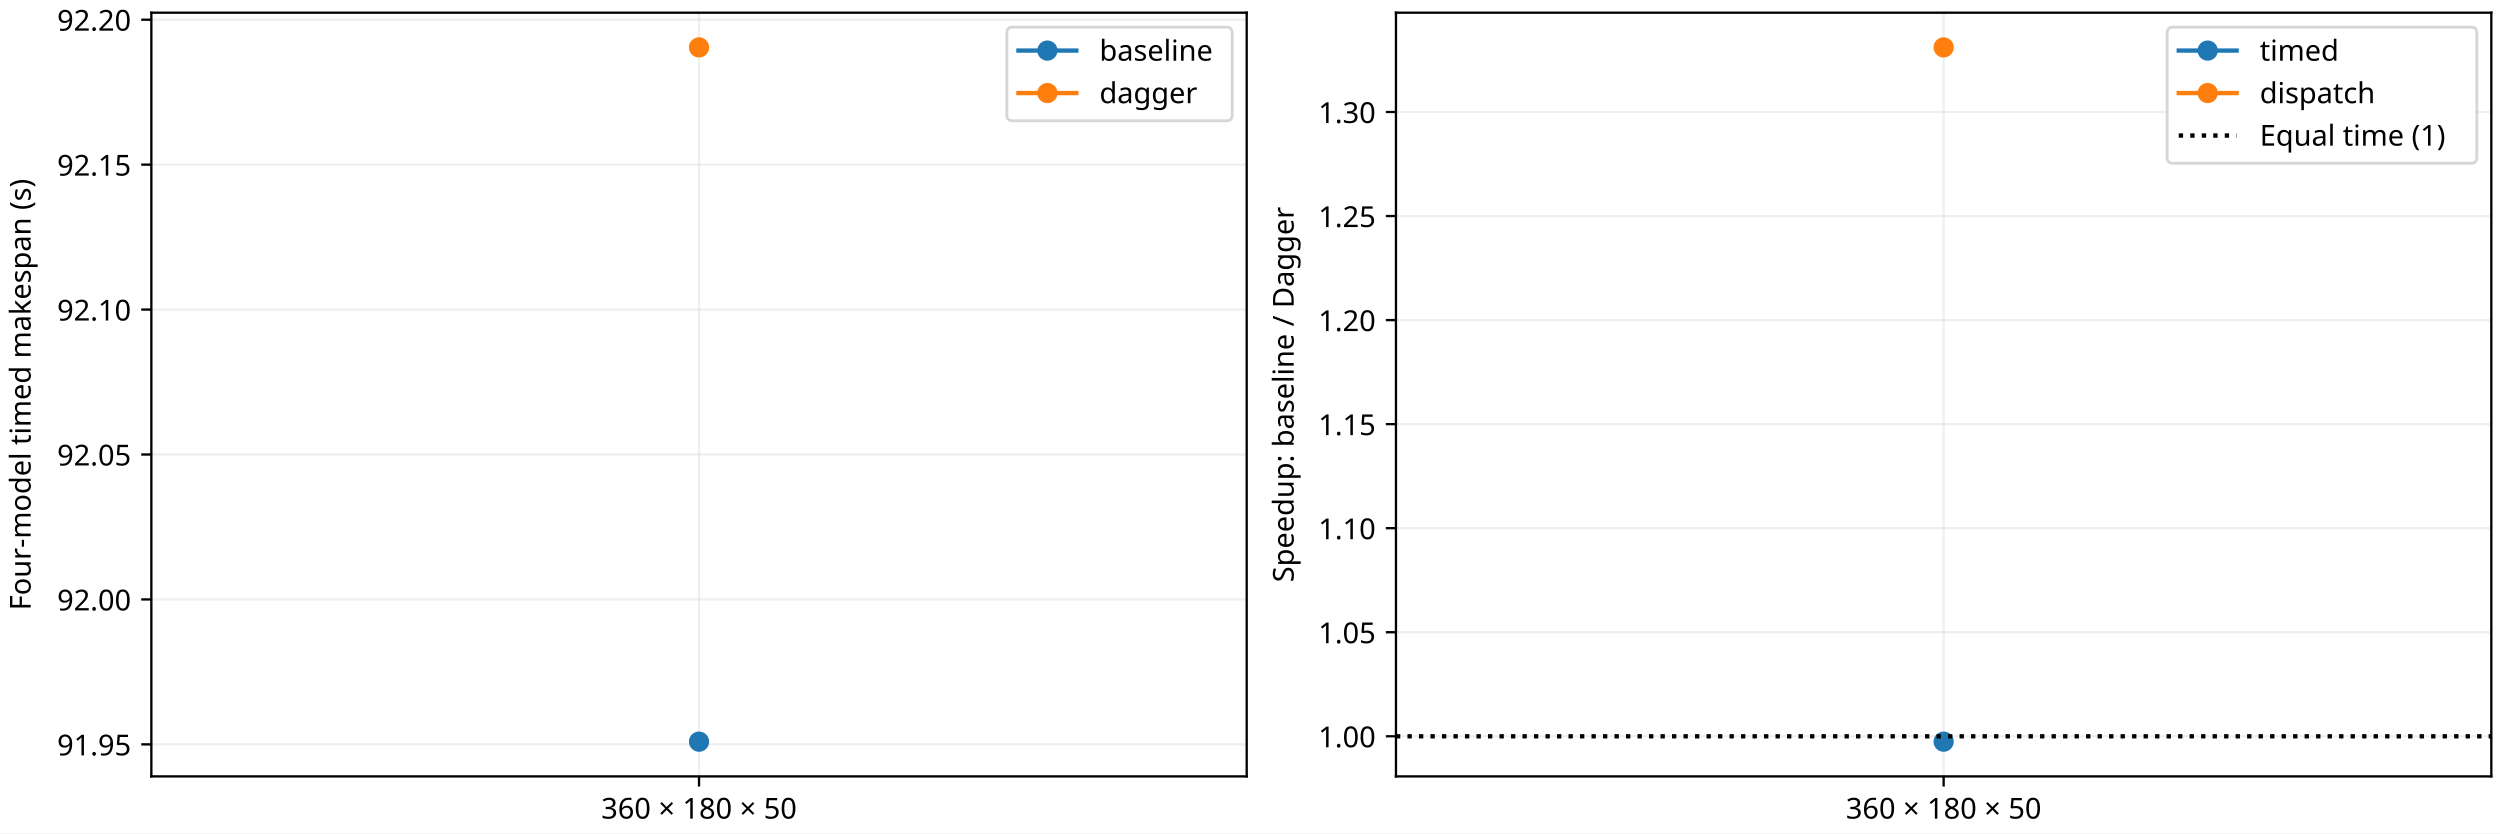
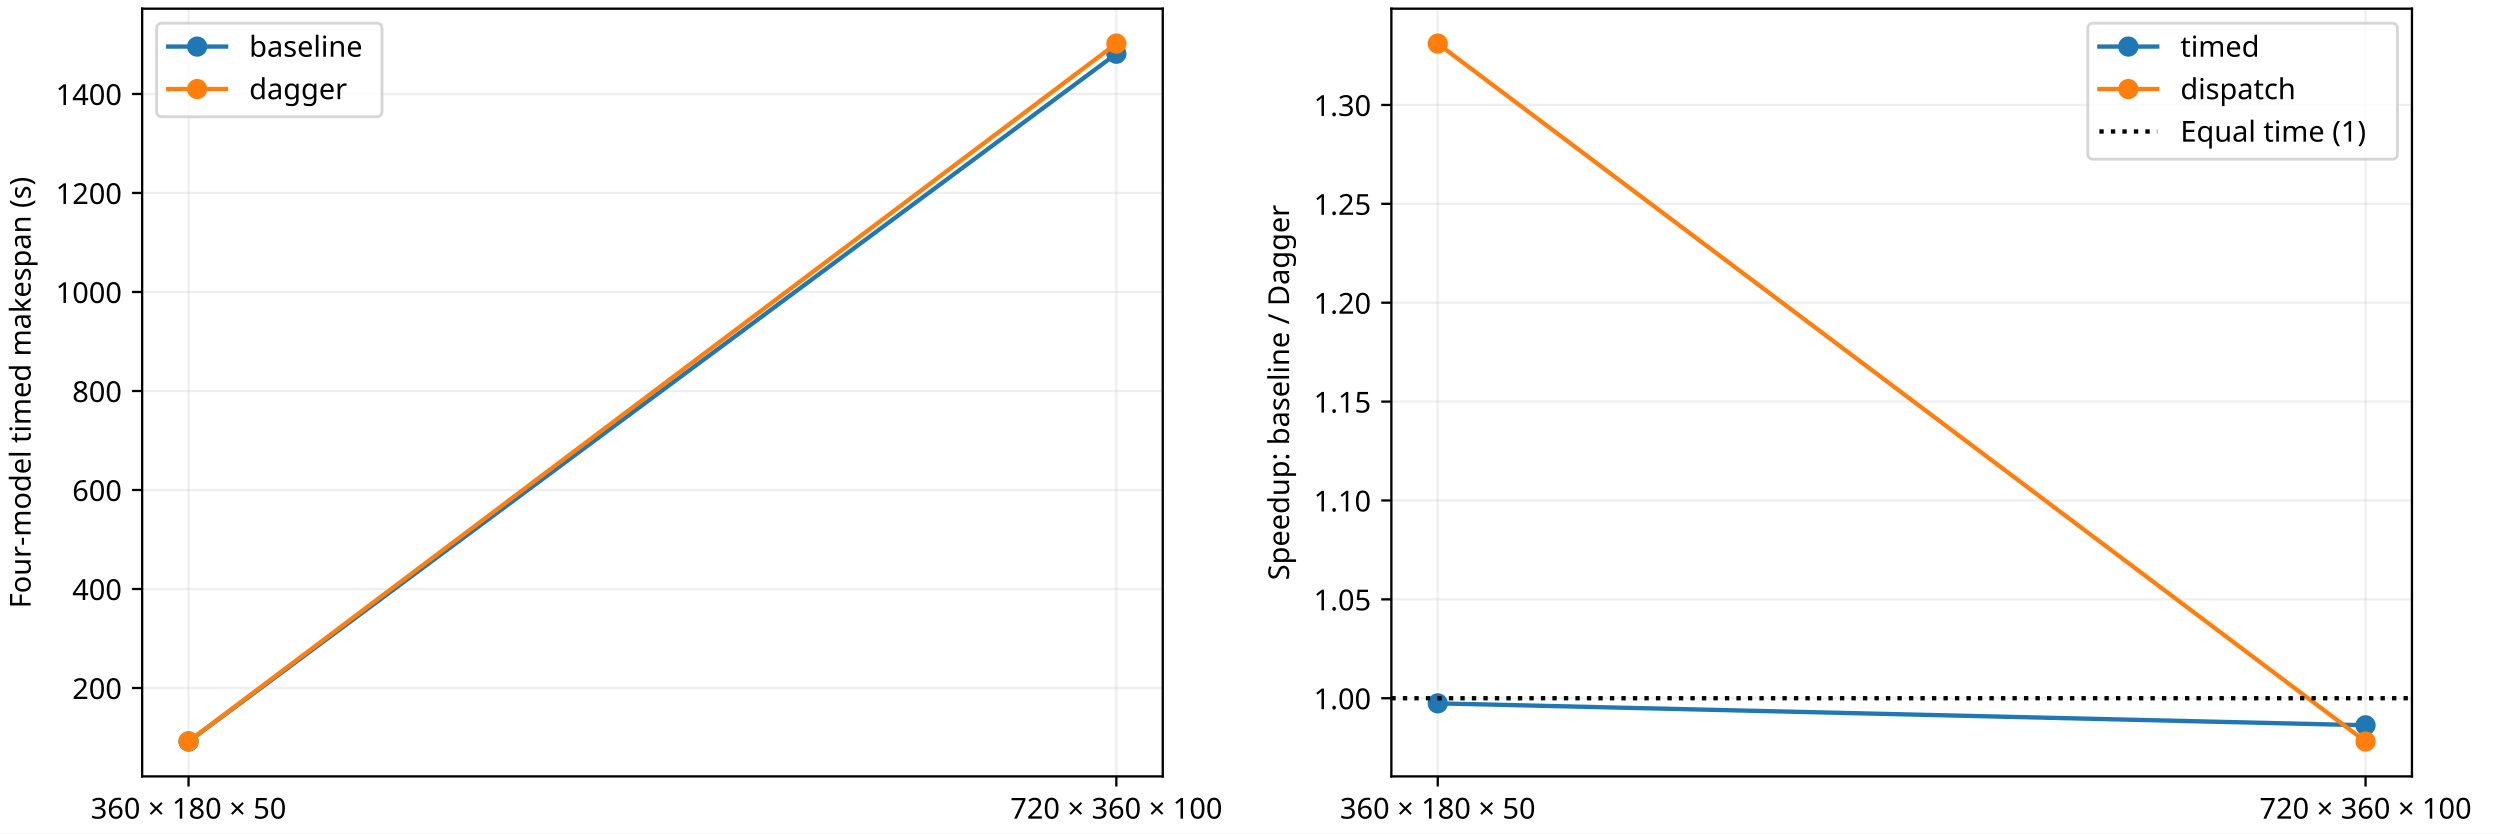
<svg xmlns="http://www.w3.org/2000/svg" xmlns:xlink="http://www.w3.org/1999/xlink" width="864pt" height="288pt" viewBox="0 0 864 288" version="1.1">
  <defs>
    <style type="text/css">*{stroke-linejoin: round; stroke-linecap: butt}</style>
  </defs>
  <g id="figure_1">
    <g id="patch_1">
      <path d="M 0 288  L 864 288  L 864 0  L 0 0  z " style="fill: #ffffff" />
    </g>
    <g id="axes_1">
      <g id="patch_2">
-         <path d="M 52.306 268.322  L 430.861 268.322  L 430.861 4.385  L 52.306 4.385  z " style="fill: #ffffff" />
+         <path d="M 49.128 268.322  L 401.842 268.322  L 401.842 3  L 49.128 3  z " style="fill: #ffffff" />
      </g>
      <g id="matplotlib.axis_1">
        <g id="xtick_1">
          <g id="line2d_1">
-             <path d="M 241.584 268.322  L 241.584 4.385  " clip-path="url(#p2253924188)" style="fill: none; stroke: #b0b0b0; stroke-opacity: 0.2; stroke-width: 0.8; stroke-linecap: square" />
+             <path d="M 65.161 268.322  L 65.161 3  " clip-path="url(#p460398d467)" style="fill: none; stroke: #b0b0b0; stroke-opacity: 0.2; stroke-width: 0.8; stroke-linecap: square" />
          </g>
          <g id="line2d_2">
            <defs>
              <path id="m2adbc121cd" d="M 0 0  L 0 3.5  " style="stroke: #000000; stroke-width: 0.8" />
            </defs>
            <g>
-               <use xlink:href="#m2adbc121cd" x="241.584" y="268.322" style="stroke: #000000; stroke-width: 0.8" />
+               <use xlink:href="#m2adbc121cd" x="65.161" y="268.322" style="stroke: #000000; stroke-width: 0.8" />
            </g>
          </g>
          <g id="text_1">
-             <text style="font: 10px 'sans-serif'; text-anchor: middle" x="241.584" y="282.92" transform="rotate(-0, 241.5839, 282.9201)">360 × 180 × 50</text>
+             <text style="font: 10px 'sans-serif'; text-anchor: middle" x="65.161" y="282.92" transform="rotate(-0, 65.1608, 282.9201)">360 × 180 × 50</text>
+           </g>
+         </g>
+         <g id="xtick_2">
+           <g id="line2d_3">
+             <path d="M 385.809 268.322  L 385.809 3  " clip-path="url(#p460398d467)" style="fill: none; stroke: #b0b0b0; stroke-opacity: 0.2; stroke-width: 0.8; stroke-linecap: square" />
+           </g>
+           <g id="line2d_4">
+             <g>
+               <use xlink:href="#m2adbc121cd" x="385.809" y="268.322" style="stroke: #000000; stroke-width: 0.8" />
+             </g>
+           </g>
+           <g id="text_2">
+             <text style="font: 10px 'sans-serif'; text-anchor: middle" x="385.809" y="282.92" transform="rotate(-0, 385.8094, 282.9201)">720 × 360 × 100</text>
          </g>
        </g>
      </g>
      <g id="matplotlib.axis_2">
        <g id="ytick_1">
-           <g id="line2d_3">
-             <path d="M 52.306 257.256  L 430.861 257.256  " clip-path="url(#p2253924188)" style="fill: none; stroke: #b0b0b0; stroke-opacity: 0.2; stroke-width: 0.8; stroke-linecap: square" />
-           </g>
-           <g id="line2d_4">
+           <g id="line2d_5">
+             <path d="M 49.128 237.776  L 401.842 237.776  " clip-path="url(#p460398d467)" style="fill: none; stroke: #b0b0b0; stroke-opacity: 0.2; stroke-width: 0.8; stroke-linecap: square" />
+           </g>
+           <g id="line2d_6">
            <defs>
              <path id="m05bc7abf7d" d="M 0 0  L -3.5 0  " style="stroke: #000000; stroke-width: 0.8" />
            </defs>
            <g>
-               <use xlink:href="#m05bc7abf7d" x="52.306" y="257.256" style="stroke: #000000; stroke-width: 0.8" />
-             </g>
-           </g>
-           <g id="text_2">
-             <text style="font: 10px 'sans-serif'; text-anchor: end" x="45.306" y="261.055" transform="rotate(-0, 45.30649, 261.0551)">91.95</text>
+               <use xlink:href="#m05bc7abf7d" x="49.128" y="237.776" style="stroke: #000000; stroke-width: 0.8" />
+             </g>
+           </g>
+           <g id="text_3">
+             <text style="font: 10px 'sans-serif'; text-anchor: end" x="42.128" y="241.576" transform="rotate(-0, 42.12837, 241.5756)">200</text>
          </g>
        </g>
        <g id="ytick_2">
-           <g id="line2d_5">
-             <path d="M 52.306 207.165  L 430.861 207.165  " clip-path="url(#p2253924188)" style="fill: none; stroke: #b0b0b0; stroke-opacity: 0.2; stroke-width: 0.8; stroke-linecap: square" />
-           </g>
-           <g id="line2d_6">
-             <g>
-               <use xlink:href="#m05bc7abf7d" x="52.306" y="207.165" style="stroke: #000000; stroke-width: 0.8" />
-             </g>
-           </g>
-           <g id="text_3">
-             <text style="font: 10px 'sans-serif'; text-anchor: end" x="45.306" y="210.965" transform="rotate(-0, 45.30649, 210.9646)">92.00</text>
+           <g id="line2d_7">
+             <path d="M 49.128 203.56  L 401.842 203.56  " clip-path="url(#p460398d467)" style="fill: none; stroke: #b0b0b0; stroke-opacity: 0.2; stroke-width: 0.8; stroke-linecap: square" />
+           </g>
+           <g id="line2d_8">
+             <g>
+               <use xlink:href="#m05bc7abf7d" x="49.128" y="203.56" style="stroke: #000000; stroke-width: 0.8" />
+             </g>
+           </g>
+           <g id="text_4">
+             <text style="font: 10px 'sans-serif'; text-anchor: end" x="42.128" y="207.359" transform="rotate(-0, 42.12837, 207.3593)">400</text>
          </g>
        </g>
        <g id="ytick_3">
-           <g id="line2d_7">
-             <path d="M 52.306 157.075  L 430.861 157.075  " clip-path="url(#p2253924188)" style="fill: none; stroke: #b0b0b0; stroke-opacity: 0.2; stroke-width: 0.8; stroke-linecap: square" />
-           </g>
-           <g id="line2d_8">
-             <g>
-               <use xlink:href="#m05bc7abf7d" x="52.306" y="157.075" style="stroke: #000000; stroke-width: 0.8" />
-             </g>
-           </g>
-           <g id="text_4">
-             <text style="font: 10px 'sans-serif'; text-anchor: end" x="45.306" y="160.874" transform="rotate(-0, 45.30649, 160.874)">92.05</text>
+           <g id="line2d_9">
+             <path d="M 49.128 169.344  L 401.842 169.344  " clip-path="url(#p460398d467)" style="fill: none; stroke: #b0b0b0; stroke-opacity: 0.2; stroke-width: 0.8; stroke-linecap: square" />
+           </g>
+           <g id="line2d_10">
+             <g>
+               <use xlink:href="#m05bc7abf7d" x="49.128" y="169.344" style="stroke: #000000; stroke-width: 0.8" />
+             </g>
+           </g>
+           <g id="text_5">
+             <text style="font: 10px 'sans-serif'; text-anchor: end" x="42.128" y="173.143" transform="rotate(-0, 42.12837, 173.143)">600</text>
          </g>
        </g>
        <g id="ytick_4">
-           <g id="line2d_9">
-             <path d="M 52.306 106.984  L 430.861 106.984  " clip-path="url(#p2253924188)" style="fill: none; stroke: #b0b0b0; stroke-opacity: 0.2; stroke-width: 0.8; stroke-linecap: square" />
-           </g>
-           <g id="line2d_10">
-             <g>
-               <use xlink:href="#m05bc7abf7d" x="52.306" y="106.984" style="stroke: #000000; stroke-width: 0.8" />
-             </g>
-           </g>
-           <g id="text_5">
-             <text style="font: 10px 'sans-serif'; text-anchor: end" x="45.306" y="110.783" transform="rotate(-0, 45.30649, 110.7834)">92.10</text>
+           <g id="line2d_11">
+             <path d="M 49.128 135.128  L 401.842 135.128  " clip-path="url(#p460398d467)" style="fill: none; stroke: #b0b0b0; stroke-opacity: 0.2; stroke-width: 0.8; stroke-linecap: square" />
+           </g>
+           <g id="line2d_12">
+             <g>
+               <use xlink:href="#m05bc7abf7d" x="49.128" y="135.128" style="stroke: #000000; stroke-width: 0.8" />
+             </g>
+           </g>
+           <g id="text_6">
+             <text style="font: 10px 'sans-serif'; text-anchor: end" x="42.128" y="138.927" transform="rotate(-0, 42.12837, 138.9268)">800</text>
          </g>
        </g>
        <g id="ytick_5">
-           <g id="line2d_11">
-             <path d="M 52.306 56.894  L 430.861 56.894  " clip-path="url(#p2253924188)" style="fill: none; stroke: #b0b0b0; stroke-opacity: 0.2; stroke-width: 0.8; stroke-linecap: square" />
-           </g>
-           <g id="line2d_12">
-             <g>
-               <use xlink:href="#m05bc7abf7d" x="52.306" y="56.894" style="stroke: #000000; stroke-width: 0.8" />
-             </g>
-           </g>
-           <g id="text_6">
-             <text style="font: 10px 'sans-serif'; text-anchor: end" x="45.306" y="60.693" transform="rotate(-0, 45.30649, 60.69278)">92.15</text>
+           <g id="line2d_13">
+             <path d="M 49.128 100.911  L 401.842 100.911  " clip-path="url(#p460398d467)" style="fill: none; stroke: #b0b0b0; stroke-opacity: 0.2; stroke-width: 0.8; stroke-linecap: square" />
+           </g>
+           <g id="line2d_14">
+             <g>
+               <use xlink:href="#m05bc7abf7d" x="49.128" y="100.911" style="stroke: #000000; stroke-width: 0.8" />
+             </g>
+           </g>
+           <g id="text_7">
+             <text style="font: 10px 'sans-serif'; text-anchor: end" x="42.128" y="104.71" transform="rotate(-0, 42.12837, 104.7105)">1000</text>
          </g>
        </g>
        <g id="ytick_6">
-           <g id="line2d_13">
-             <path d="M 52.306 6.803  L 430.861 6.803  " clip-path="url(#p2253924188)" style="fill: none; stroke: #b0b0b0; stroke-opacity: 0.2; stroke-width: 0.8; stroke-linecap: square" />
-           </g>
-           <g id="line2d_14">
-             <g>
-               <use xlink:href="#m05bc7abf7d" x="52.306" y="6.803" style="stroke: #000000; stroke-width: 0.8" />
-             </g>
-           </g>
-           <g id="text_7">
-             <text style="font: 10px 'sans-serif'; text-anchor: end" x="45.306" y="10.602" transform="rotate(-0, 45.30649, 10.60218)">92.20</text>
-           </g>
-         </g>
-         <g id="text_8">
-           <text style="font: 10px 'sans-serif'; text-anchor: middle" x="10.599" y="136.354" transform="rotate(-90, 10.59868, 136.3536)">Four-model timed makespan (s)</text>
-         </g>
-       </g>
-       <g id="line2d_15">
-         <path d="M 241.584 256.325  " clip-path="url(#p2253924188)" style="fill: none; stroke: #1f77b4; stroke-width: 1.5; stroke-linecap: square" />
+           <g id="line2d_15">
+             <path d="M 49.128 66.695  L 401.842 66.695  " clip-path="url(#p460398d467)" style="fill: none; stroke: #b0b0b0; stroke-opacity: 0.2; stroke-width: 0.8; stroke-linecap: square" />
+           </g>
+           <g id="line2d_16">
+             <g>
+               <use xlink:href="#m05bc7abf7d" x="49.128" y="66.695" style="stroke: #000000; stroke-width: 0.8" />
+             </g>
+           </g>
+           <g id="text_8">
+             <text style="font: 10px 'sans-serif'; text-anchor: end" x="42.128" y="70.494" transform="rotate(-0, 42.12837, 70.49421)">1200</text>
+           </g>
+         </g>
+         <g id="ytick_7">
+           <g id="line2d_17">
+             <path d="M 49.128 32.479  L 401.842 32.479  " clip-path="url(#p460398d467)" style="fill: none; stroke: #b0b0b0; stroke-opacity: 0.2; stroke-width: 0.8; stroke-linecap: square" />
+           </g>
+           <g id="line2d_18">
+             <g>
+               <use xlink:href="#m05bc7abf7d" x="49.128" y="32.479" style="stroke: #000000; stroke-width: 0.8" />
+             </g>
+           </g>
+           <g id="text_9">
+             <text style="font: 10px 'sans-serif'; text-anchor: end" x="42.128" y="36.278" transform="rotate(-0, 42.12837, 36.27793)">1400</text>
+           </g>
+         </g>
+         <g id="text_10">
+           <text style="font: 10px 'sans-serif'; text-anchor: middle" x="10.599" y="135.661" transform="rotate(-90, 10.59868, 135.6609)">Four-model timed makespan (s)</text>
+         </g>
+       </g>
+       <g id="line2d_19">
+         <path d="M 65.161 256.262  L 385.809 18.577  " clip-path="url(#p460398d467)" style="fill: none; stroke: #1f77b4; stroke-width: 1.5; stroke-linecap: square" />
        <defs>
          <path id="m2b1c05ba6f" d="M 0 3  C 0.796 3 1.559 2.684 2.121 2.121  C 2.684 1.559 3 0.796 3 0  C 3 -0.796 2.684 -1.559 2.121 -2.121  C 1.559 -2.684 0.796 -3 0 -3  C -0.796 -3 -1.559 -2.684 -2.121 -2.121  C -2.684 -1.559 -3 -0.796 -3 0  C -3 0.796 -2.684 1.559 -2.121 2.121  C -1.559 2.684 -0.796 3 0 3  z " style="stroke: #1f77b4" />
        </defs>
-         <g clip-path="url(#p2253924188)">
-           <use xlink:href="#m2b1c05ba6f" x="241.584" y="256.325" style="fill: #1f77b4; stroke: #1f77b4" />
-         </g>
-       </g>
-       <g id="line2d_16">
-         <path d="M 241.584 16.383  " clip-path="url(#p2253924188)" style="fill: none; stroke: #ff7f0e; stroke-width: 1.5; stroke-linecap: square" />
+         <g clip-path="url(#p460398d467)">
+           <use xlink:href="#m2b1c05ba6f" x="65.161" y="256.262" style="fill: #1f77b4; stroke: #1f77b4" />
+           <use xlink:href="#m2b1c05ba6f" x="385.809" y="18.577" style="fill: #1f77b4; stroke: #1f77b4" />
+         </g>
+       </g>
+       <g id="line2d_20">
+         <path d="M 65.161 256.221  L 385.809 15.06  " clip-path="url(#p460398d467)" style="fill: none; stroke: #ff7f0e; stroke-width: 1.5; stroke-linecap: square" />
        <defs>
          <path id="m7916bb5ea5" d="M 0 3  C 0.796 3 1.559 2.684 2.121 2.121  C 2.684 1.559 3 0.796 3 0  C 3 -0.796 2.684 -1.559 2.121 -2.121  C 1.559 -2.684 0.796 -3 0 -3  C -0.796 -3 -1.559 -2.684 -2.121 -2.121  C -2.684 -1.559 -3 -0.796 -3 0  C -3 0.796 -2.684 1.559 -2.121 2.121  C -1.559 2.684 -0.796 3 0 3  z " style="stroke: #ff7f0e" />
        </defs>
-         <g clip-path="url(#p2253924188)">
-           <use xlink:href="#m7916bb5ea5" x="241.584" y="16.383" style="fill: #ff7f0e; stroke: #ff7f0e" />
+         <g clip-path="url(#p460398d467)">
+           <use xlink:href="#m7916bb5ea5" x="65.161" y="256.221" style="fill: #ff7f0e; stroke: #ff7f0e" />
+           <use xlink:href="#m7916bb5ea5" x="385.809" y="15.06" style="fill: #ff7f0e; stroke: #ff7f0e" />
        </g>
      </g>
      <g id="patch_3">
-         <path d="M 52.306 268.322  L 52.306 4.385  " style="fill: none; stroke: #000000; stroke-width: 0.8; stroke-linejoin: miter; stroke-linecap: square" />
+         <path d="M 49.128 268.322  L 49.128 3  " style="fill: none; stroke: #000000; stroke-width: 0.8; stroke-linejoin: miter; stroke-linecap: square" />
      </g>
      <g id="patch_4">
-         <path d="M 430.861 268.322  L 430.861 4.385  " style="fill: none; stroke: #000000; stroke-width: 0.8; stroke-linejoin: miter; stroke-linecap: square" />
+         <path d="M 401.842 268.322  L 401.842 3  " style="fill: none; stroke: #000000; stroke-width: 0.8; stroke-linejoin: miter; stroke-linecap: square" />
      </g>
      <g id="patch_5">
-         <path d="M 52.306 268.322  L 430.861 268.322  " style="fill: none; stroke: #000000; stroke-width: 0.8; stroke-linejoin: miter; stroke-linecap: square" />
+         <path d="M 49.128 268.322  L 401.842 268.322  " style="fill: none; stroke: #000000; stroke-width: 0.8; stroke-linejoin: miter; stroke-linecap: square" />
      </g>
      <g id="patch_6">
-         <path d="M 52.306 4.385  L 430.861 4.385  " style="fill: none; stroke: #000000; stroke-width: 0.8; stroke-linejoin: miter; stroke-linecap: square" />
+         <path d="M 49.128 3  L 401.842 3  " style="fill: none; stroke: #000000; stroke-width: 0.8; stroke-linejoin: miter; stroke-linecap: square" />
      </g>
      <g id="legend_1">
        <g id="patch_7">
-           <path d="M 349.975 41.742  L 423.861 41.742  Q 425.861 41.742 425.861 39.742  L 425.861 11.385  Q 425.861 9.385 423.861 9.385  L 349.975 9.385  Q 347.975 9.385 347.975 11.385  L 347.975 39.742  Q 347.975 41.742 349.975 41.742  z " style="fill: #ffffff; opacity: 0.8; stroke: #cccccc; stroke-linejoin: miter" />
-         </g>
-         <g id="line2d_17">
-           <path d="M 351.975 17.484  L 361.975 17.484  L 371.975 17.484  " style="fill: none; stroke: #1f77b4; stroke-width: 1.5; stroke-linecap: square" />
+           <path d="M 56.128 40.356  L 130.014 40.356  Q 132.014 40.356 132.014 38.356  L 132.014 10  Q 132.014 8 130.014 8  L 56.128 8  Q 54.128 8 54.128 10  L 54.128 38.356  Q 54.128 40.356 56.128 40.356  z " style="fill: #ffffff; opacity: 0.8; stroke: #cccccc; stroke-linejoin: miter" />
+         </g>
+         <g id="line2d_21">
+           <path d="M 58.128 16.099  L 68.128 16.099  L 78.128 16.099  " style="fill: none; stroke: #1f77b4; stroke-width: 1.5; stroke-linecap: square" />
          <g>
-             <use xlink:href="#m2b1c05ba6f" x="361.975" y="17.484" style="fill: #1f77b4; stroke: #1f77b4" />
-           </g>
-         </g>
-         <g id="text_9">
-           <text style="font: 10px 'sans-serif'; text-anchor: start" x="379.975" y="20.984" transform="rotate(-0, 379.9753, 20.98391)">baseline</text>
-         </g>
-         <g id="line2d_18">
-           <path d="M 351.975 32.162  L 361.975 32.162  L 371.975 32.162  " style="fill: none; stroke: #ff7f0e; stroke-width: 1.5; stroke-linecap: square" />
+             <use xlink:href="#m2b1c05ba6f" x="68.128" y="16.099" style="fill: #1f77b4; stroke: #1f77b4" />
+           </g>
+         </g>
+         <g id="text_11">
+           <text style="font: 10px 'sans-serif'; text-anchor: start" x="86.128" y="19.599" transform="rotate(-0, 86.12837, 19.59868)">baseline</text>
+         </g>
+         <g id="line2d_22">
+           <path d="M 58.128 30.777  L 68.128 30.777  L 78.128 30.777  " style="fill: none; stroke: #ff7f0e; stroke-width: 1.5; stroke-linecap: square" />
          <g>
-             <use xlink:href="#m7916bb5ea5" x="361.975" y="32.162" style="fill: #ff7f0e; stroke: #ff7f0e" />
-           </g>
-         </g>
-         <g id="text_10">
-           <text style="font: 10px 'sans-serif'; text-anchor: start" x="379.975" y="35.662" transform="rotate(-0, 379.9753, 35.66203)">dagger</text>
+             <use xlink:href="#m7916bb5ea5" x="68.128" y="30.777" style="fill: #ff7f0e; stroke: #ff7f0e" />
+           </g>
+         </g>
+         <g id="text_12">
+           <text style="font: 10px 'sans-serif'; text-anchor: start" x="86.128" y="34.277" transform="rotate(-0, 86.12837, 34.2768)">dagger</text>
        </g>
      </g>
    </g>
    <g id="axes_2">
      <g id="patch_8">
-         <path d="M 482.445 268.322  L 861 268.322  L 861 4.385  L 482.445 4.385  z " style="fill: #ffffff" />
+         <path d="M 480.856 268.322  L 833.569 268.322  L 833.569 3  L 480.856 3  z " style="fill: #ffffff" />
      </g>
      <g id="matplotlib.axis_3">
-         <g id="xtick_2">
-           <g id="line2d_19">
-             <path d="M 671.722 268.322  L 671.722 4.385  " clip-path="url(#p5cec01d3ec)" style="fill: none; stroke: #b0b0b0; stroke-opacity: 0.2; stroke-width: 0.8; stroke-linecap: square" />
-           </g>
-           <g id="line2d_20">
-             <g>
-               <use xlink:href="#m2adbc121cd" x="671.722" y="268.322" style="stroke: #000000; stroke-width: 0.8" />
-             </g>
-           </g>
-           <g id="text_11">
-             <text style="font: 10px 'sans-serif'; text-anchor: middle" x="671.722" y="282.92" transform="rotate(-0, 671.7224, 282.9201)">360 × 180 × 50</text>
+         <g id="xtick_3">
+           <g id="line2d_23">
+             <path d="M 496.888 268.322  L 496.888 3  " clip-path="url(#p4539c0f5c3)" style="fill: none; stroke: #b0b0b0; stroke-opacity: 0.2; stroke-width: 0.8; stroke-linecap: square" />
+           </g>
+           <g id="line2d_24">
+             <g>
+               <use xlink:href="#m2adbc121cd" x="496.888" y="268.322" style="stroke: #000000; stroke-width: 0.8" />
+             </g>
+           </g>
+           <g id="text_13">
+             <text style="font: 10px 'sans-serif'; text-anchor: middle" x="496.888" y="282.92" transform="rotate(-0, 496.8884, 282.9201)">360 × 180 × 50</text>
+           </g>
+         </g>
+         <g id="xtick_4">
+           <g id="line2d_25">
+             <path d="M 817.537 268.322  L 817.537 3  " clip-path="url(#p4539c0f5c3)" style="fill: none; stroke: #b0b0b0; stroke-opacity: 0.2; stroke-width: 0.8; stroke-linecap: square" />
+           </g>
+           <g id="line2d_26">
+             <g>
+               <use xlink:href="#m2adbc121cd" x="817.537" y="268.322" style="stroke: #000000; stroke-width: 0.8" />
+             </g>
+           </g>
+           <g id="text_14">
+             <text style="font: 10px 'sans-serif'; text-anchor: middle" x="817.537" y="282.92" transform="rotate(-0, 817.537, 282.9201)">720 × 360 × 100</text>
          </g>
        </g>
      </g>
      <g id="matplotlib.axis_4">
-         <g id="ytick_7">
-           <g id="line2d_21">
-             <path d="M 482.445 254.456  L 861 254.456  " clip-path="url(#p5cec01d3ec)" style="fill: none; stroke: #b0b0b0; stroke-opacity: 0.2; stroke-width: 0.8; stroke-linecap: square" />
-           </g>
-           <g id="line2d_22">
-             <g>
-               <use xlink:href="#m05bc7abf7d" x="482.445" y="254.456" style="stroke: #000000; stroke-width: 0.8" />
-             </g>
-           </g>
-           <g id="text_12">
-             <text style="font: 10px 'sans-serif'; text-anchor: end" x="475.445" y="258.255" transform="rotate(-0, 475.445, 258.2554)">1.00</text>
-           </g>
-         </g>
        <g id="ytick_8">
-           <g id="line2d_23">
-             <path d="M 482.445 218.498  L 861 218.498  " clip-path="url(#p5cec01d3ec)" style="fill: none; stroke: #b0b0b0; stroke-opacity: 0.2; stroke-width: 0.8; stroke-linecap: square" />
-           </g>
-           <g id="line2d_24">
-             <g>
-               <use xlink:href="#m05bc7abf7d" x="482.445" y="218.498" style="stroke: #000000; stroke-width: 0.8" />
-             </g>
-           </g>
-           <g id="text_13">
-             <text style="font: 10px 'sans-serif'; text-anchor: end" x="475.445" y="222.297" transform="rotate(-0, 475.445, 222.2971)">1.05</text>
+           <g id="line2d_27">
+             <path d="M 480.856 241.309  L 833.569 241.309  " clip-path="url(#p4539c0f5c3)" style="fill: none; stroke: #b0b0b0; stroke-opacity: 0.2; stroke-width: 0.8; stroke-linecap: square" />
+           </g>
+           <g id="line2d_28">
+             <g>
+               <use xlink:href="#m05bc7abf7d" x="480.856" y="241.309" style="stroke: #000000; stroke-width: 0.8" />
+             </g>
+           </g>
+           <g id="text_15">
+             <text style="font: 10px 'sans-serif'; text-anchor: end" x="473.856" y="245.108" transform="rotate(-0, 473.8559, 245.1082)">1.00</text>
          </g>
        </g>
        <g id="ytick_9">
-           <g id="line2d_25">
-             <path d="M 482.445 182.54  L 861 182.54  " clip-path="url(#p5cec01d3ec)" style="fill: none; stroke: #b0b0b0; stroke-opacity: 0.2; stroke-width: 0.8; stroke-linecap: square" />
-           </g>
-           <g id="line2d_26">
-             <g>
-               <use xlink:href="#m05bc7abf7d" x="482.445" y="182.54" style="stroke: #000000; stroke-width: 0.8" />
-             </g>
-           </g>
-           <g id="text_14">
-             <text style="font: 10px 'sans-serif'; text-anchor: end" x="475.445" y="186.339" transform="rotate(-0, 475.445, 186.3389)">1.10</text>
+           <g id="line2d_29">
+             <path d="M 480.856 207.137  L 833.569 207.137  " clip-path="url(#p4539c0f5c3)" style="fill: none; stroke: #b0b0b0; stroke-opacity: 0.2; stroke-width: 0.8; stroke-linecap: square" />
+           </g>
+           <g id="line2d_30">
+             <g>
+               <use xlink:href="#m05bc7abf7d" x="480.856" y="207.137" style="stroke: #000000; stroke-width: 0.8" />
+             </g>
+           </g>
+           <g id="text_16">
+             <text style="font: 10px 'sans-serif'; text-anchor: end" x="473.856" y="210.936" transform="rotate(-0, 473.8559, 210.936)">1.05</text>
          </g>
        </g>
        <g id="ytick_10">
-           <g id="line2d_27">
-             <path d="M 482.445 146.581  L 861 146.581  " clip-path="url(#p5cec01d3ec)" style="fill: none; stroke: #b0b0b0; stroke-opacity: 0.2; stroke-width: 0.8; stroke-linecap: square" />
-           </g>
-           <g id="line2d_28">
-             <g>
-               <use xlink:href="#m05bc7abf7d" x="482.445" y="146.581" style="stroke: #000000; stroke-width: 0.8" />
-             </g>
-           </g>
-           <g id="text_15">
-             <text style="font: 10px 'sans-serif'; text-anchor: end" x="475.445" y="150.381" transform="rotate(-0, 475.445, 150.3806)">1.15</text>
+           <g id="line2d_31">
+             <path d="M 480.856 172.965  L 833.569 172.965  " clip-path="url(#p4539c0f5c3)" style="fill: none; stroke: #b0b0b0; stroke-opacity: 0.2; stroke-width: 0.8; stroke-linecap: square" />
+           </g>
+           <g id="line2d_32">
+             <g>
+               <use xlink:href="#m05bc7abf7d" x="480.856" y="172.965" style="stroke: #000000; stroke-width: 0.8" />
+             </g>
+           </g>
+           <g id="text_17">
+             <text style="font: 10px 'sans-serif'; text-anchor: end" x="473.856" y="176.764" transform="rotate(-0, 473.8559, 176.7637)">1.10</text>
          </g>
        </g>
        <g id="ytick_11">
-           <g id="line2d_29">
-             <path d="M 482.445 110.623  L 861 110.623  " clip-path="url(#p5cec01d3ec)" style="fill: none; stroke: #b0b0b0; stroke-opacity: 0.2; stroke-width: 0.8; stroke-linecap: square" />
-           </g>
-           <g id="line2d_30">
-             <g>
-               <use xlink:href="#m05bc7abf7d" x="482.445" y="110.623" style="stroke: #000000; stroke-width: 0.8" />
-             </g>
-           </g>
-           <g id="text_16">
-             <text style="font: 10px 'sans-serif'; text-anchor: end" x="475.445" y="114.422" transform="rotate(-0, 475.445, 114.4223)">1.20</text>
+           <g id="line2d_33">
+             <path d="M 480.856 138.792  L 833.569 138.792  " clip-path="url(#p4539c0f5c3)" style="fill: none; stroke: #b0b0b0; stroke-opacity: 0.2; stroke-width: 0.8; stroke-linecap: square" />
+           </g>
+           <g id="line2d_34">
+             <g>
+               <use xlink:href="#m05bc7abf7d" x="480.856" y="138.792" style="stroke: #000000; stroke-width: 0.8" />
+             </g>
+           </g>
+           <g id="text_18">
+             <text style="font: 10px 'sans-serif'; text-anchor: end" x="473.856" y="142.591" transform="rotate(-0, 473.8559, 142.5915)">1.15</text>
          </g>
        </g>
        <g id="ytick_12">
-           <g id="line2d_31">
-             <path d="M 482.445 74.665  L 861 74.665  " clip-path="url(#p5cec01d3ec)" style="fill: none; stroke: #b0b0b0; stroke-opacity: 0.2; stroke-width: 0.8; stroke-linecap: square" />
-           </g>
-           <g id="line2d_32">
-             <g>
-               <use xlink:href="#m05bc7abf7d" x="482.445" y="74.665" style="stroke: #000000; stroke-width: 0.8" />
-             </g>
-           </g>
-           <g id="text_17">
-             <text style="font: 10px 'sans-serif'; text-anchor: end" x="475.445" y="78.464" transform="rotate(-0, 475.445, 78.46405)">1.25</text>
+           <g id="line2d_35">
+             <path d="M 480.856 104.62  L 833.569 104.62  " clip-path="url(#p4539c0f5c3)" style="fill: none; stroke: #b0b0b0; stroke-opacity: 0.2; stroke-width: 0.8; stroke-linecap: square" />
+           </g>
+           <g id="line2d_36">
+             <g>
+               <use xlink:href="#m05bc7abf7d" x="480.856" y="104.62" style="stroke: #000000; stroke-width: 0.8" />
+             </g>
+           </g>
+           <g id="text_19">
+             <text style="font: 10px 'sans-serif'; text-anchor: end" x="473.856" y="108.419" transform="rotate(-0, 473.8559, 108.4192)">1.20</text>
          </g>
        </g>
        <g id="ytick_13">
-           <g id="line2d_33">
-             <path d="M 482.445 38.707  L 861 38.707  " clip-path="url(#p5cec01d3ec)" style="fill: none; stroke: #b0b0b0; stroke-opacity: 0.2; stroke-width: 0.8; stroke-linecap: square" />
-           </g>
-           <g id="line2d_34">
-             <g>
-               <use xlink:href="#m05bc7abf7d" x="482.445" y="38.707" style="stroke: #000000; stroke-width: 0.8" />
-             </g>
-           </g>
-           <g id="text_18">
-             <text style="font: 10px 'sans-serif'; text-anchor: end" x="475.445" y="42.506" transform="rotate(-0, 475.445, 42.50579)">1.30</text>
-           </g>
-         </g>
-         <g id="text_19">
-           <text style="font: 10px 'sans-serif'; text-anchor: middle" x="447.1" y="136.354" transform="rotate(-90, 447.0997, 136.3536)">Speedup: baseline / Dagger</text>
-         </g>
-       </g>
-       <g id="line2d_35">
-         <path d="M 671.722 256.325  " clip-path="url(#p5cec01d3ec)" style="fill: none; stroke: #1f77b4; stroke-width: 1.5; stroke-linecap: square" />
-         <g clip-path="url(#p5cec01d3ec)">
-           <use xlink:href="#m2b1c05ba6f" x="671.722" y="256.325" style="fill: #1f77b4; stroke: #1f77b4" />
-         </g>
-       </g>
-       <g id="line2d_36">
-         <path d="M 671.722 16.383  " clip-path="url(#p5cec01d3ec)" style="fill: none; stroke: #ff7f0e; stroke-width: 1.5; stroke-linecap: square" />
-         <g clip-path="url(#p5cec01d3ec)">
-           <use xlink:href="#m7916bb5ea5" x="671.722" y="16.383" style="fill: #ff7f0e; stroke: #ff7f0e" />
-         </g>
-       </g>
-       <g id="line2d_37">
-         <path d="M 482.445 254.456  L 861 254.456  " clip-path="url(#p5cec01d3ec)" style="fill: none; stroke-dasharray: 1.5,2.475; stroke-dashoffset: 0; stroke: #000000; stroke-width: 1.5" />
+           <g id="line2d_37">
+             <path d="M 480.856 70.448  L 833.569 70.448  " clip-path="url(#p4539c0f5c3)" style="fill: none; stroke: #b0b0b0; stroke-opacity: 0.2; stroke-width: 0.8; stroke-linecap: square" />
+           </g>
+           <g id="line2d_38">
+             <g>
+               <use xlink:href="#m05bc7abf7d" x="480.856" y="70.448" style="stroke: #000000; stroke-width: 0.8" />
+             </g>
+           </g>
+           <g id="text_20">
+             <text style="font: 10px 'sans-serif'; text-anchor: end" x="473.856" y="74.247" transform="rotate(-0, 473.8559, 74.24697)">1.25</text>
+           </g>
+         </g>
+         <g id="ytick_14">
+           <g id="line2d_39">
+             <path d="M 480.856 36.275  L 833.569 36.275  " clip-path="url(#p4539c0f5c3)" style="fill: none; stroke: #b0b0b0; stroke-opacity: 0.2; stroke-width: 0.8; stroke-linecap: square" />
+           </g>
+           <g id="line2d_40">
+             <g>
+               <use xlink:href="#m05bc7abf7d" x="480.856" y="36.275" style="stroke: #000000; stroke-width: 0.8" />
+             </g>
+           </g>
+           <g id="text_21">
+             <text style="font: 10px 'sans-serif'; text-anchor: end" x="473.856" y="40.075" transform="rotate(-0, 473.8559, 40.07471)">1.30</text>
+           </g>
+         </g>
+         <g id="text_22">
+           <text style="font: 10px 'sans-serif'; text-anchor: middle" x="445.511" y="135.661" transform="rotate(-90, 445.5106, 135.6609)">Speedup: baseline / Dagger</text>
+         </g>
+       </g>
+       <g id="line2d_41">
+         <path d="M 496.888 243.085  L 817.537 250.663  " clip-path="url(#p4539c0f5c3)" style="fill: none; stroke: #1f77b4; stroke-width: 1.5; stroke-linecap: square" />
+         <g clip-path="url(#p4539c0f5c3)">
+           <use xlink:href="#m2b1c05ba6f" x="496.888" y="243.085" style="fill: #1f77b4; stroke: #1f77b4" />
+           <use xlink:href="#m2b1c05ba6f" x="817.537" y="250.663" style="fill: #1f77b4; stroke: #1f77b4" />
+         </g>
+       </g>
+       <g id="line2d_42">
+         <path d="M 496.888 15.06  L 817.537 256.262  " clip-path="url(#p4539c0f5c3)" style="fill: none; stroke: #ff7f0e; stroke-width: 1.5; stroke-linecap: square" />
+         <g clip-path="url(#p4539c0f5c3)">
+           <use xlink:href="#m7916bb5ea5" x="496.888" y="15.06" style="fill: #ff7f0e; stroke: #ff7f0e" />
+           <use xlink:href="#m7916bb5ea5" x="817.537" y="256.262" style="fill: #ff7f0e; stroke: #ff7f0e" />
+         </g>
+       </g>
+       <g id="line2d_43">
+         <path d="M 480.856 241.309  L 833.569 241.309  " clip-path="url(#p4539c0f5c3)" style="fill: none; stroke-dasharray: 1.5,2.475; stroke-dashoffset: 0; stroke: #000000; stroke-width: 1.5" />
      </g>
      <g id="patch_9">
-         <path d="M 482.445 268.322  L 482.445 4.385  " style="fill: none; stroke: #000000; stroke-width: 0.8; stroke-linejoin: miter; stroke-linecap: square" />
+         <path d="M 480.856 268.322  L 480.856 3  " style="fill: none; stroke: #000000; stroke-width: 0.8; stroke-linejoin: miter; stroke-linecap: square" />
      </g>
      <g id="patch_10">
-         <path d="M 861 268.322  L 861 4.385  " style="fill: none; stroke: #000000; stroke-width: 0.8; stroke-linejoin: miter; stroke-linecap: square" />
+         <path d="M 833.569 268.322  L 833.569 3  " style="fill: none; stroke: #000000; stroke-width: 0.8; stroke-linejoin: miter; stroke-linecap: square" />
      </g>
      <g id="patch_11">
-         <path d="M 482.445 268.322  L 861 268.322  " style="fill: none; stroke: #000000; stroke-width: 0.8; stroke-linejoin: miter; stroke-linecap: square" />
+         <path d="M 480.856 268.322  L 833.569 268.322  " style="fill: none; stroke: #000000; stroke-width: 0.8; stroke-linejoin: miter; stroke-linecap: square" />
      </g>
      <g id="patch_12">
-         <path d="M 482.445 4.385  L 861 4.385  " style="fill: none; stroke: #000000; stroke-width: 0.8; stroke-linejoin: miter; stroke-linecap: square" />
+         <path d="M 480.856 3  L 833.569 3  " style="fill: none; stroke: #000000; stroke-width: 0.8; stroke-linejoin: miter; stroke-linecap: square" />
      </g>
      <g id="legend_2">
        <g id="patch_13">
-           <path d="M 750.975 56.42  L 854 56.42  Q 856 56.42 856 54.42  L 856 11.385  Q 856 9.385 854 9.385  L 750.975 9.385  Q 748.975 9.385 748.975 11.385  L 748.975 54.42  Q 748.975 56.42 750.975 56.42  z " style="fill: #ffffff; opacity: 0.8; stroke: #cccccc; stroke-linejoin: miter" />
-         </g>
-         <g id="line2d_38">
-           <path d="M 752.975 17.484  L 762.975 17.484  L 772.975 17.484  " style="fill: none; stroke: #1f77b4; stroke-width: 1.5; stroke-linecap: square" />
+           <path d="M 723.544 55.035  L 826.569 55.035  Q 828.569 55.035 828.569 53.035  L 828.569 10  Q 828.569 8 826.569 8  L 723.544 8  Q 721.544 8 721.544 10  L 721.544 53.035  Q 721.544 55.035 723.544 55.035  z " style="fill: #ffffff; opacity: 0.8; stroke: #cccccc; stroke-linejoin: miter" />
+         </g>
+         <g id="line2d_44">
+           <path d="M 725.544 16.099  L 735.544 16.099  L 745.544 16.099  " style="fill: none; stroke: #1f77b4; stroke-width: 1.5; stroke-linecap: square" />
          <g>
-             <use xlink:href="#m2b1c05ba6f" x="762.975" y="17.484" style="fill: #1f77b4; stroke: #1f77b4" />
-           </g>
-         </g>
-         <g id="text_20">
-           <text style="font: 10px 'sans-serif'; text-anchor: start" x="780.975" y="20.984" transform="rotate(-0, 780.9748, 20.98391)">timed</text>
-         </g>
-         <g id="line2d_39">
-           <path d="M 752.975 32.162  L 762.975 32.162  L 772.975 32.162  " style="fill: none; stroke: #ff7f0e; stroke-width: 1.5; stroke-linecap: square" />
+             <use xlink:href="#m2b1c05ba6f" x="735.544" y="16.099" style="fill: #1f77b4; stroke: #1f77b4" />
+           </g>
+         </g>
+         <g id="text_23">
+           <text style="font: 10px 'sans-serif'; text-anchor: start" x="753.544" y="19.599" transform="rotate(-0, 753.5445, 19.59868)">timed</text>
+         </g>
+         <g id="line2d_45">
+           <path d="M 725.544 30.777  L 735.544 30.777  L 745.544 30.777  " style="fill: none; stroke: #ff7f0e; stroke-width: 1.5; stroke-linecap: square" />
          <g>
-             <use xlink:href="#m7916bb5ea5" x="762.975" y="32.162" style="fill: #ff7f0e; stroke: #ff7f0e" />
-           </g>
-         </g>
-         <g id="text_21">
-           <text style="font: 10px 'sans-serif'; text-anchor: start" x="780.975" y="35.662" transform="rotate(-0, 780.9748, 35.66203)">dispatch</text>
-         </g>
-         <g id="line2d_40">
-           <path d="M 752.975 46.84  L 762.975 46.84  L 772.975 46.84  " style="fill: none; stroke-dasharray: 1.5,2.475; stroke-dashoffset: 0; stroke: #000000; stroke-width: 1.5" />
-         </g>
-         <g id="text_22">
-           <text style="font: 10px 'sans-serif'; text-anchor: start" x="780.975" y="50.34" transform="rotate(-0, 780.9748, 50.34016)">Equal time (1)</text>
+             <use xlink:href="#m7916bb5ea5" x="735.544" y="30.777" style="fill: #ff7f0e; stroke: #ff7f0e" />
+           </g>
+         </g>
+         <g id="text_24">
+           <text style="font: 10px 'sans-serif'; text-anchor: start" x="753.544" y="34.277" transform="rotate(-0, 753.5445, 34.2768)">dispatch</text>
+         </g>
+         <g id="line2d_46">
+           <path d="M 725.544 45.455  L 735.544 45.455  L 745.544 45.455  " style="fill: none; stroke-dasharray: 1.5,2.475; stroke-dashoffset: 0; stroke: #000000; stroke-width: 1.5" />
+         </g>
+         <g id="text_25">
+           <text style="font: 10px 'sans-serif'; text-anchor: start" x="753.544" y="48.955" transform="rotate(-0, 753.5445, 48.95493)">Equal time (1)</text>
        </g>
      </g>
    </g>
  </g>
  <defs>
-     <clipPath id="p2253924188">
-       <rect x="52.306" y="4.385" width="378.555" height="263.936" />
+     <clipPath id="p460398d467">
+       <rect x="49.128" y="3" width="352.714" height="265.321" />
    </clipPath>
-     <clipPath id="p5cec01d3ec">
-       <rect x="482.445" y="4.385" width="378.555" height="263.936" />
+     <clipPath id="p4539c0f5c3">
+       <rect x="480.856" y="3" width="352.714" height="265.321" />
    </clipPath>
  </defs>
</svg>
